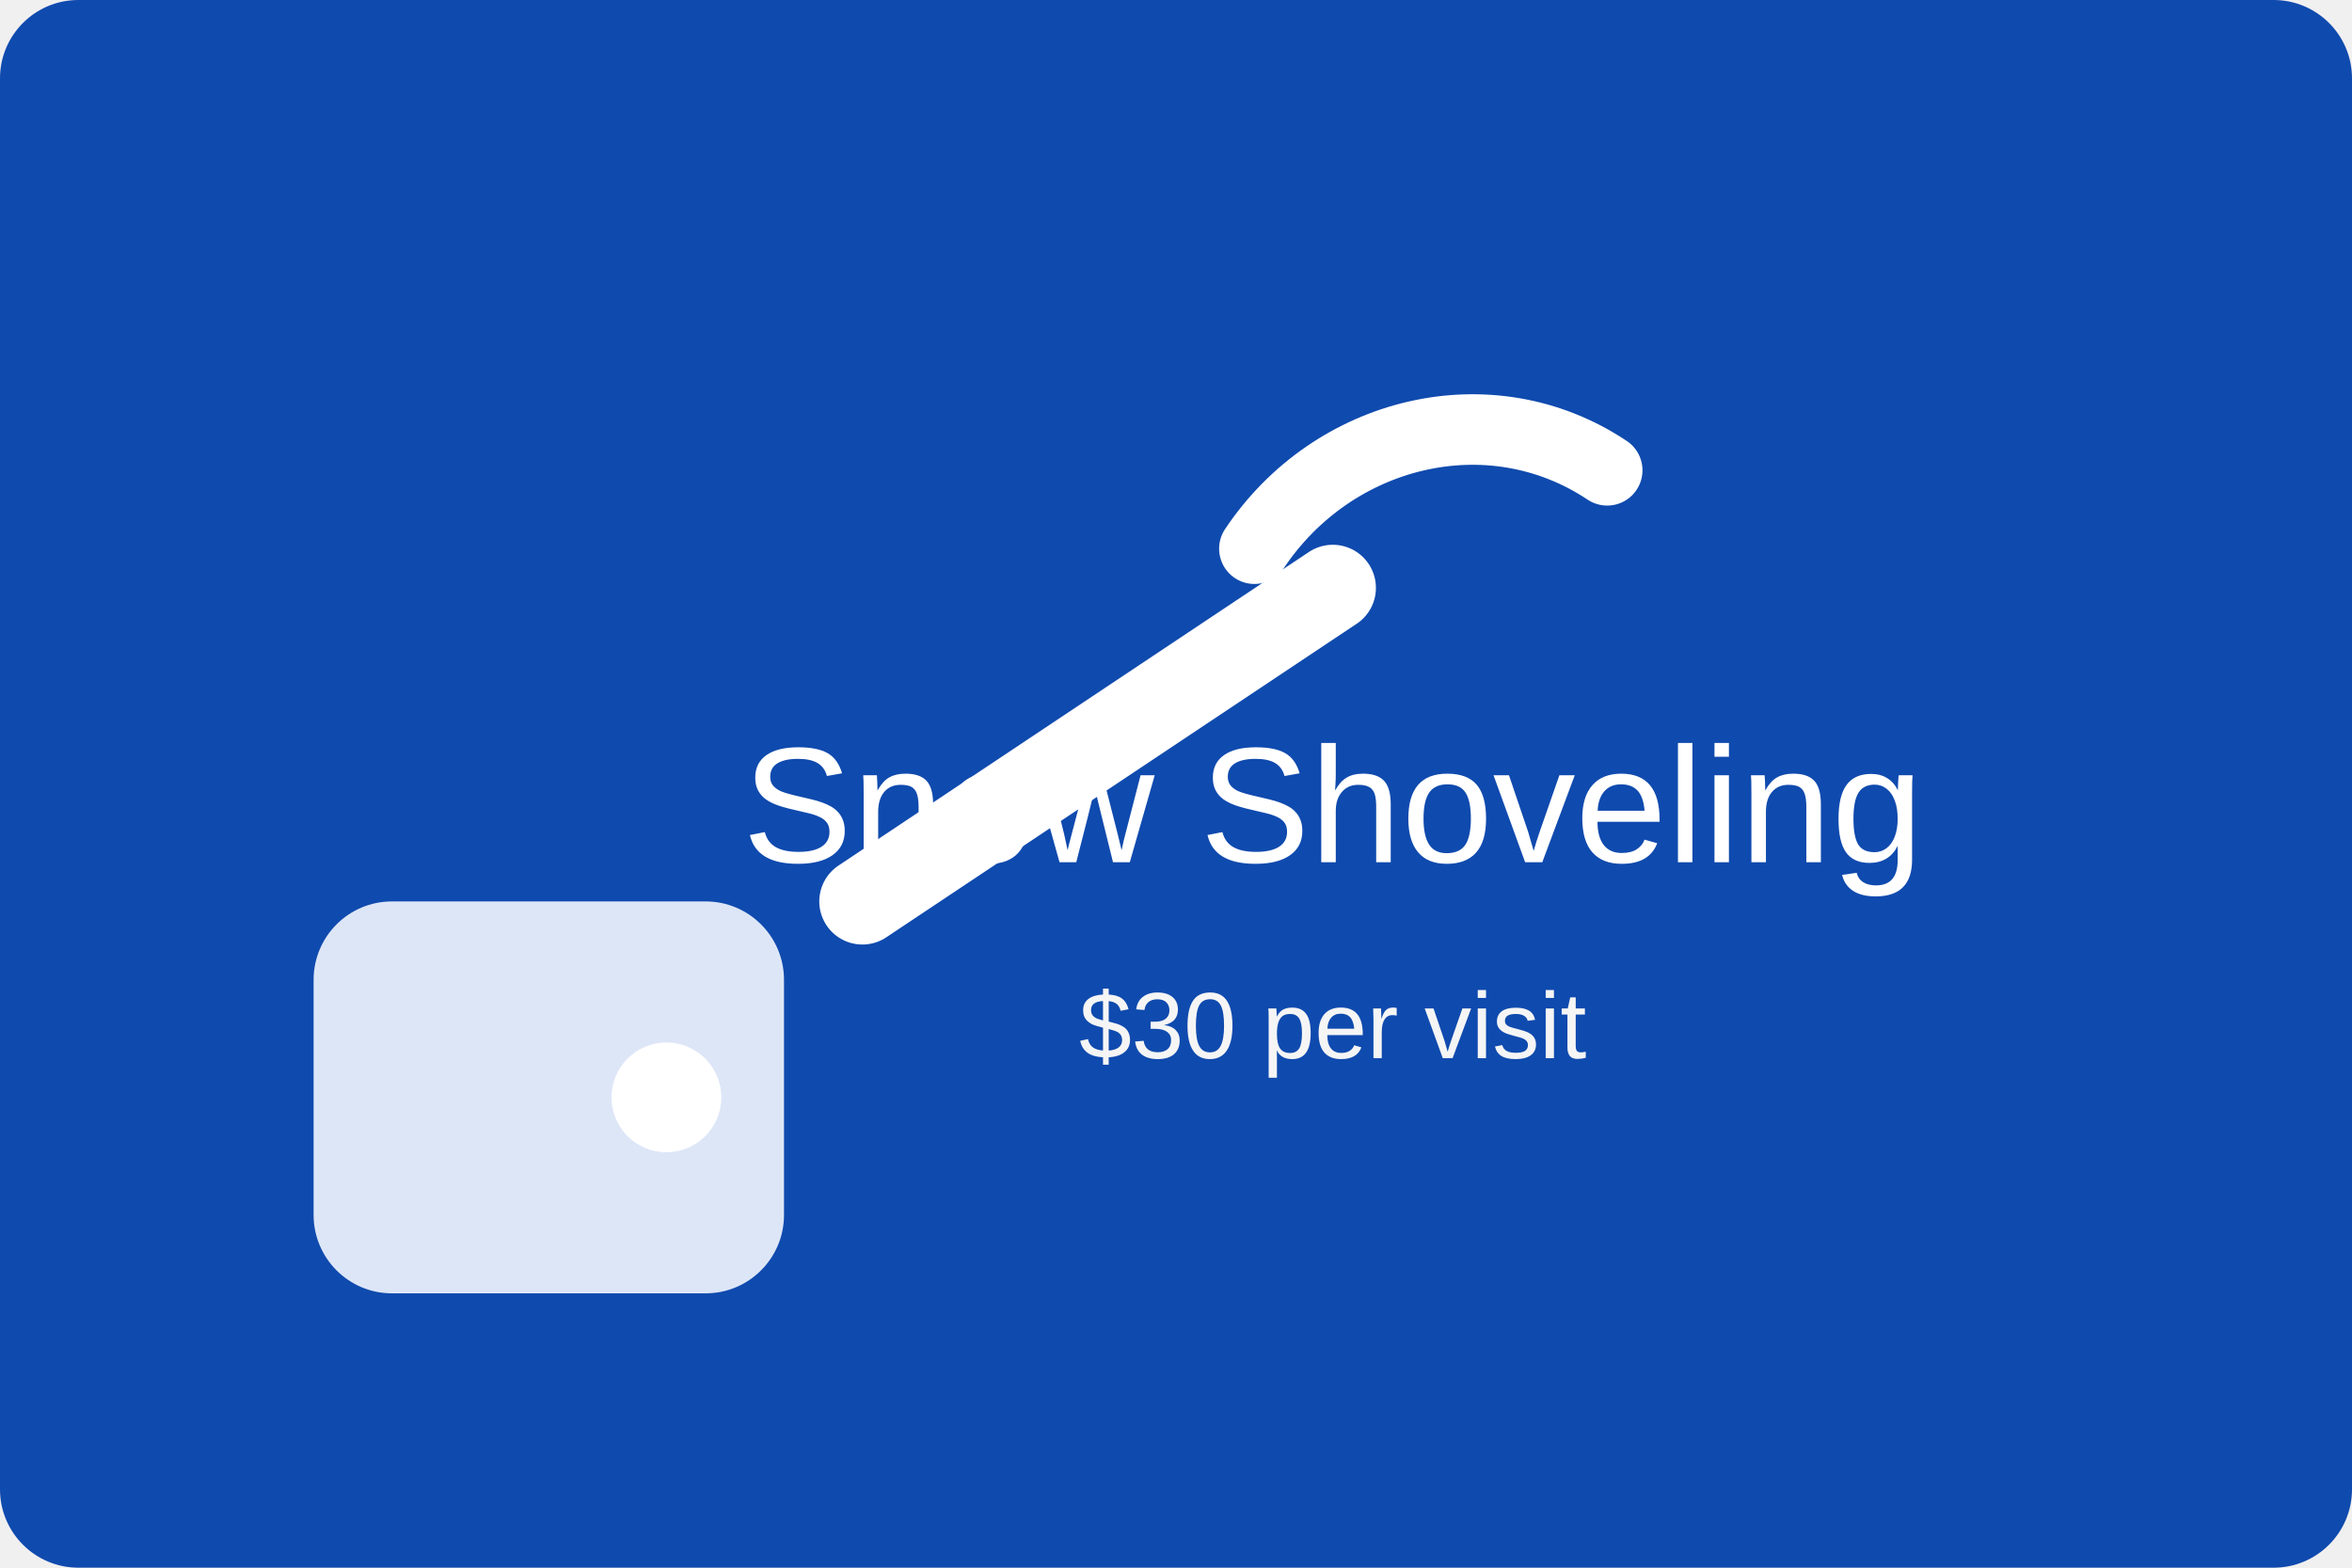
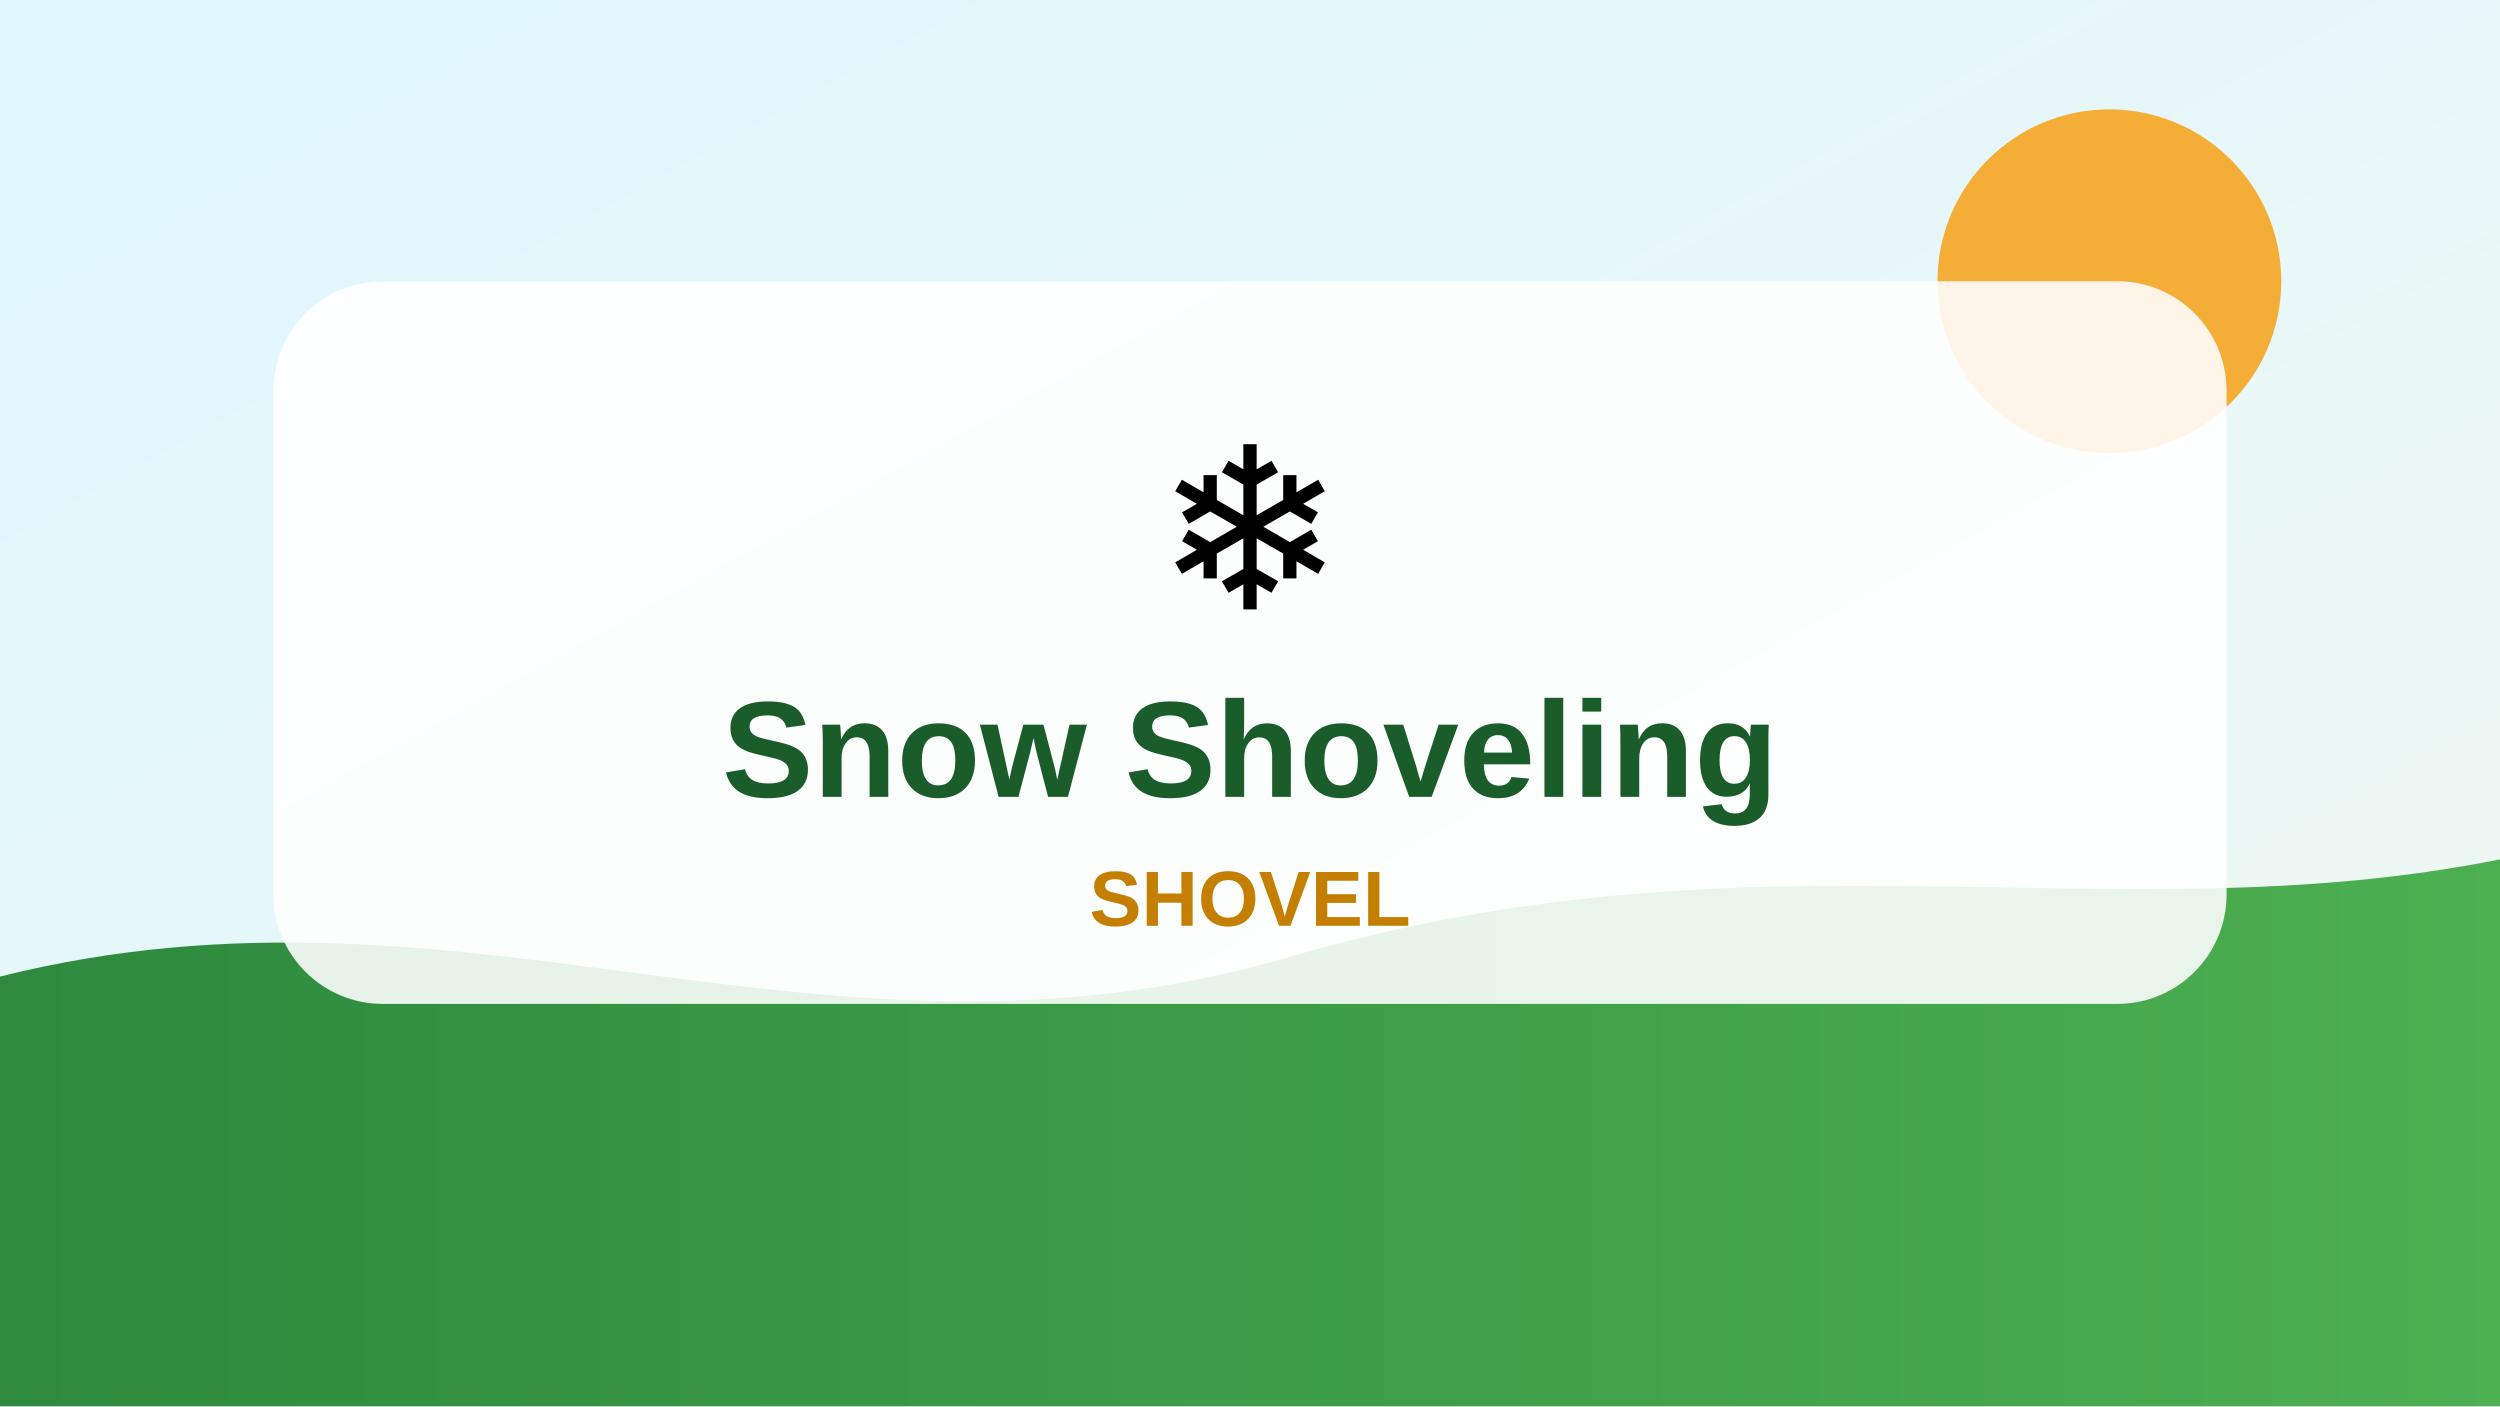
- <svg xmlns="http://www.w3.org/2000/svg" width="600" height="400" viewBox="0 0 600 400">
-   <rect width="600" height="400" rx="20" fill="#0f4aae" />
-   <rect x="80" y="230" width="120" height="100" rx="20" fill="#dde6f7" />
-   <path d="M320 140 c20 -30 60 -40 90 -20" fill="none" stroke="#fff" stroke-width="18" stroke-linecap="round" />
-   <path d="M220 230 l120 -80" fill="none" stroke="#fff" stroke-width="22" stroke-linecap="round" />
-   <circle cx="170" cy="280" r="14" fill="#fff" />
-   <text x="340" y="220" font-family="Arial, sans-serif" font-size="42" fill="#fff" text-anchor="middle">Snow Shoveling</text>
-   <text x="340" y="270" font-family="Arial, sans-serif" font-size="24" fill="#f5f5f5" text-anchor="middle">$30 per visit</text>
+ <svg xmlns="http://www.w3.org/2000/svg" viewBox="0 0 640 360" role="img" aria-labelledby="title desc">
+   <defs>
+     <linearGradient id="sky" x1="0" x2="1" y1="0" y2="1">
+       <stop stop-color="#dff7ff" />
+       <stop offset="1" stop-color="#f1f8f2" />
+     </linearGradient>
+     <linearGradient id="grass" x1="0" x2="1">
+       <stop stop-color="#2d8a3e" />
+       <stop offset="1" stop-color="#4caf50" />
+     </linearGradient>
+   </defs>
+   <rect width="640" height="360" fill="url(#sky)" />
+   <circle cx="540" cy="72" r="44" fill="#f5a623" opacity=".9" />
+   <path d="M0 250 C120 220 210 280 330 245 C450 210 540 240 640 220 L640 360 L0 360 Z" fill="url(#grass)" />
+   <g transform="translate(70 72)">
+     <rect width="500" height="185" rx="28" fill="#fff" opacity=".88" />
+     <text x="250" y="84" text-anchor="middle" font-size="58" font-family="Arial, sans-serif">❄️</text>
+     <text x="250" y="132" text-anchor="middle" font-size="35" font-weight="800" fill="#1a5c2a" font-family="Arial, sans-serif">Snow Shoveling</text>
+     <text x="250" y="165" text-anchor="middle" font-size="20" font-weight="700" fill="#c47f00" font-family="Arial, sans-serif">SHOVEL</text>
+   </g>
</svg>
